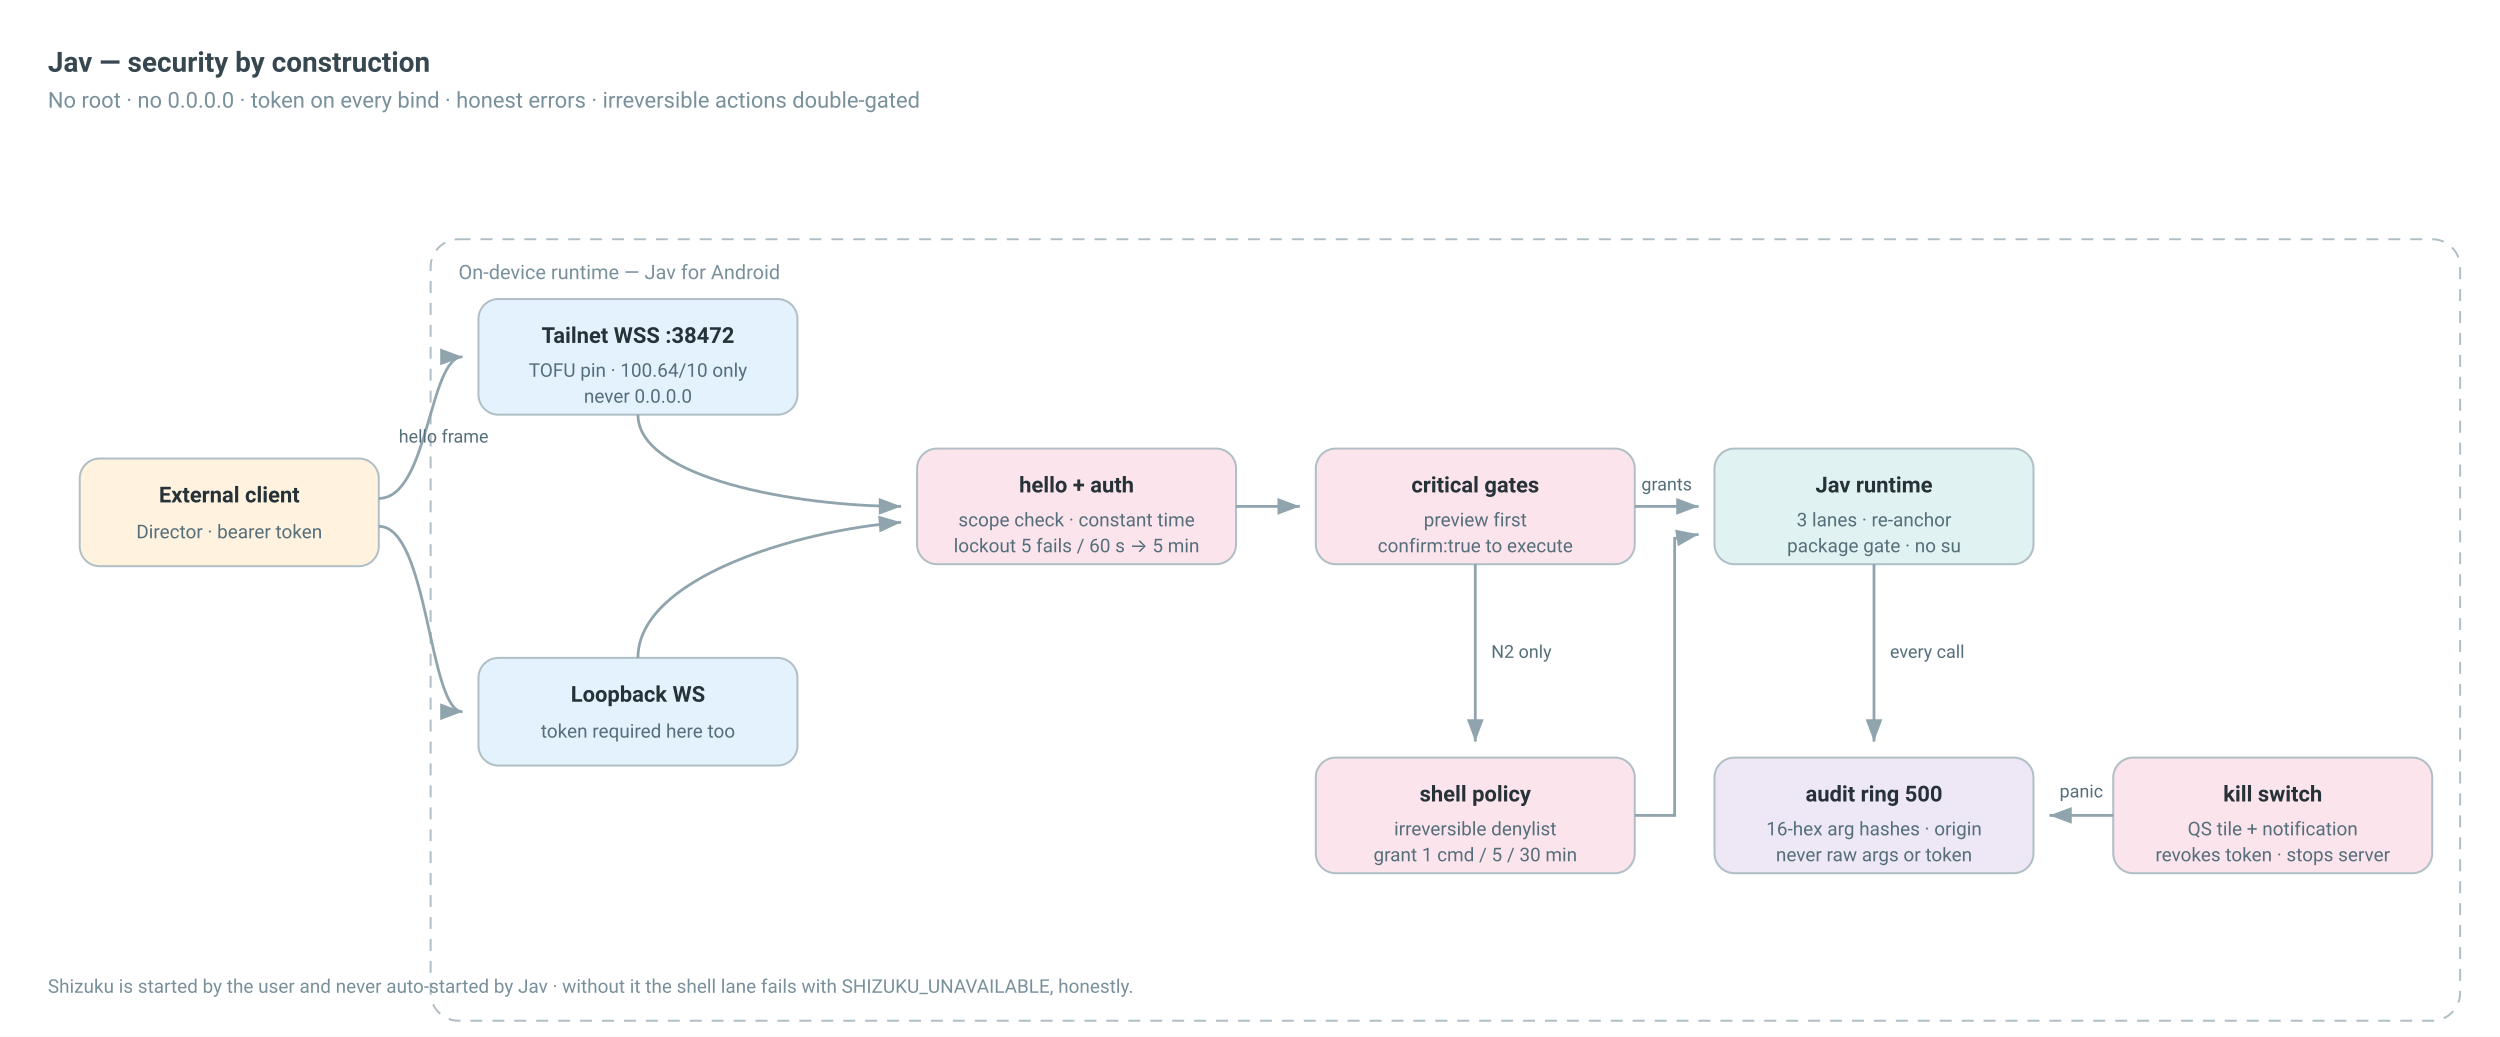
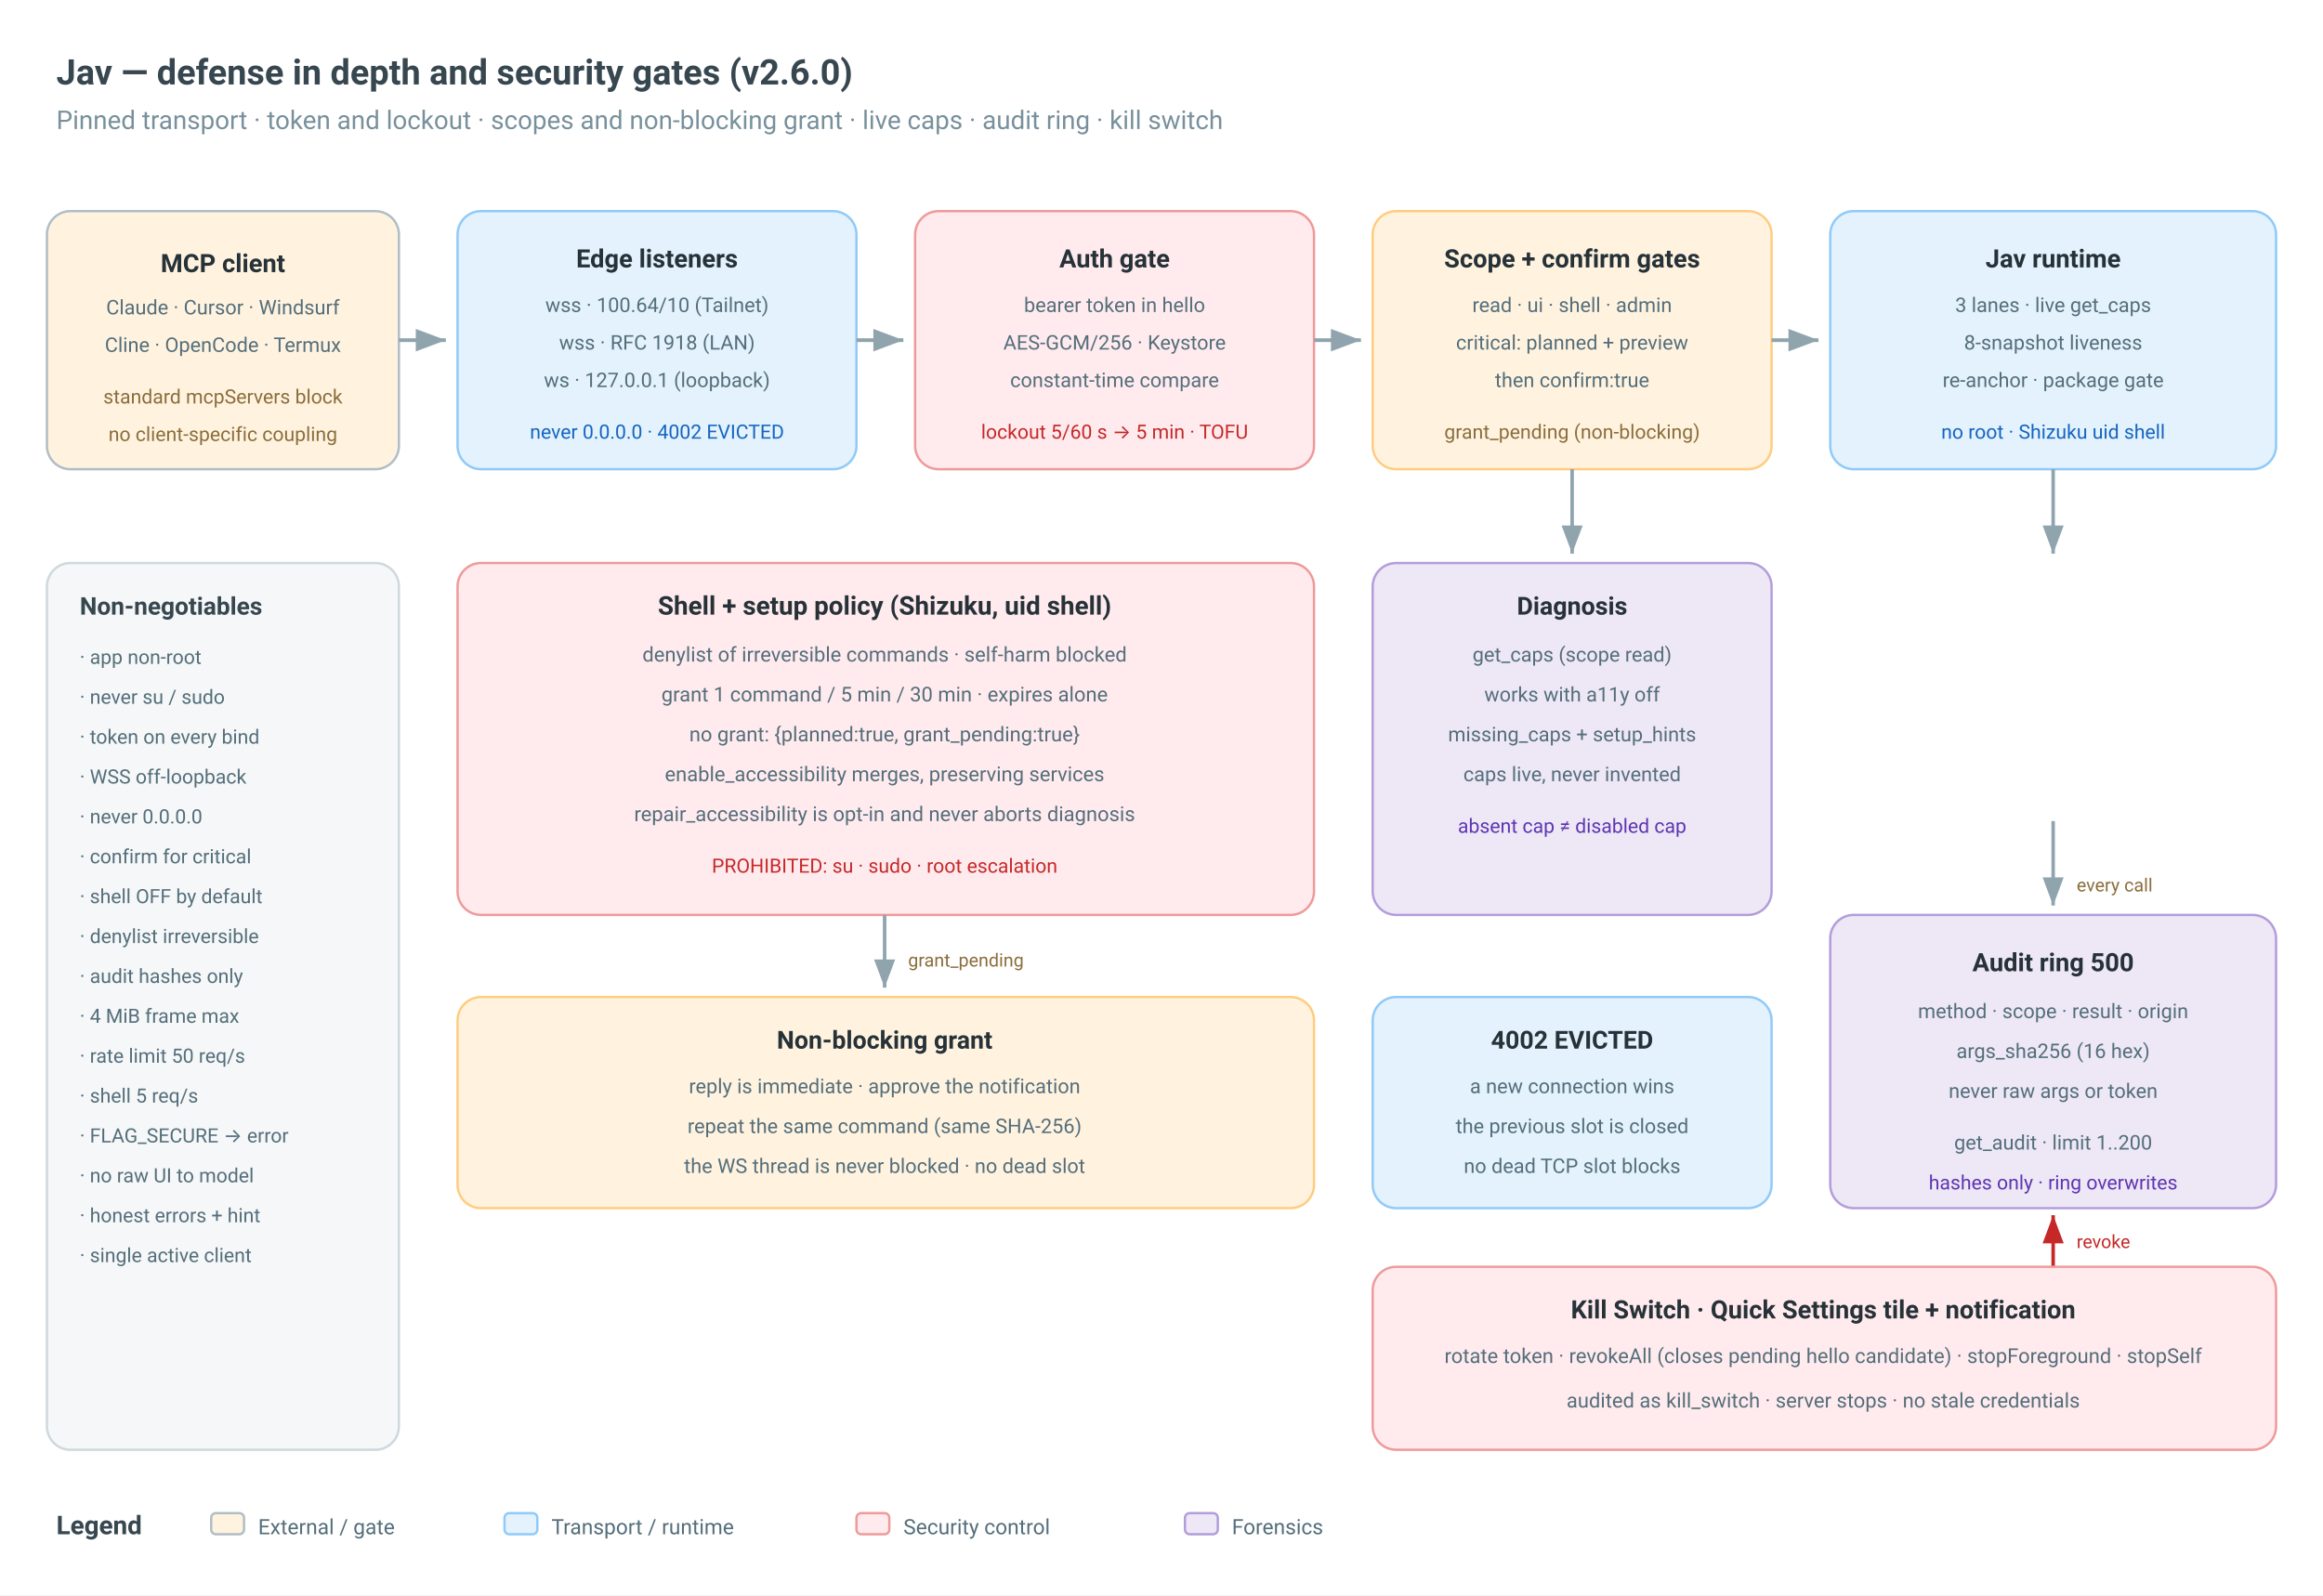
- <svg xmlns="http://www.w3.org/2000/svg" width="1254" height="520" viewBox="0 0 1254 520" role="img" aria-label="Jav security by construction">
+ <svg xmlns="http://www.w3.org/2000/svg" width="990" height="680" viewBox="0 0 990 680" role="img" aria-label="Jav defense in depth and security gates (v2.6.0)">
  <defs>
-     <marker id="sb" markerWidth="9" markerHeight="9" refX="8" refY="3" orient="auto" markerUnits="strokeWidth">
+     <marker id="arrow" markerWidth="9" markerHeight="9" refX="8" refY="3" orient="auto" markerUnits="strokeWidth">
      <path d="M0,0 L8,3 L0,6 z" fill="#90A4AE" />
    </marker>
+     <marker id="arrow-red" markerWidth="9" markerHeight="9" refX="8" refY="3" orient="auto" markerUnits="strokeWidth">
+       <path d="M0,0 L8,3 L0,6 z" fill="#C62828" />
+     </marker>
+     <marker id="arrow-dashed" markerWidth="9" markerHeight="9" refX="8" refY="3" orient="auto" markerUnits="strokeWidth">
+       <path d="M0,0 L8,3 L0,6 z" fill="#5E35B1" />
+     </marker>
  </defs>
-   <rect x="0" y="0" width="1254" height="520" fill="#FFFFFF" />
-   <text x="24" y="36" font-family="ui-sans-serif, system-ui, -apple-system, Segoe UI, Roboto, sans-serif" font-size="14" font-weight="600" fill="#37474F">Jav — security by construction</text>
-   <text x="24" y="54" font-family="ui-sans-serif, system-ui, -apple-system, Segoe UI, Roboto, sans-serif" font-size="11" fill="#78909C">No root · no 0.0.0.0 · token on every bind · honest errors · irreversible actions double-gated</text>
-   <rect x="216" y="120" width="1018" height="392" rx="14" fill="none" stroke="#B0BEC5" stroke-dasharray="6 5" />
-   <text x="230" y="140" font-family="ui-sans-serif, system-ui, -apple-system, Segoe UI, Roboto, sans-serif" font-size="10" fill="#78909C">On-device runtime — Jav for Android</text>
-   <rect x="40" y="230" width="150" height="54" rx="10" fill="#FFF3E0" stroke="#B0BEC5" />
-   <text x="115" y="252" text-anchor="middle" font-family="ui-sans-serif, system-ui, -apple-system, Segoe UI, Roboto, sans-serif" font-size="11" font-weight="600" fill="#263238">External client</text>
-   <text x="115" y="270" text-anchor="middle" font-family="ui-sans-serif, system-ui, -apple-system, Segoe UI, Roboto, sans-serif" font-size="9.5" fill="#546E7A">Director · bearer token</text>
-   <rect x="240" y="150" width="160" height="58" rx="10" fill="#E3F2FD" stroke="#B0BEC5" />
-   <text x="320" y="172" text-anchor="middle" font-family="ui-sans-serif, system-ui, -apple-system, Segoe UI, Roboto, sans-serif" font-size="11" font-weight="600" fill="#263238">Tailnet WSS :38472</text>
-   <text x="320" y="189" text-anchor="middle" font-family="ui-sans-serif, system-ui, -apple-system, Segoe UI, Roboto, sans-serif" font-size="9.5" fill="#546E7A">TOFU pin · 100.64/10 only</text>
-   <text x="320" y="202" text-anchor="middle" font-family="ui-sans-serif, system-ui, -apple-system, Segoe UI, Roboto, sans-serif" font-size="9.5" fill="#546E7A">never 0.0.0.0</text>
-   <rect x="240" y="330" width="160" height="54" rx="10" fill="#E3F2FD" stroke="#B0BEC5" />
-   <text x="320" y="352" text-anchor="middle" font-family="ui-sans-serif, system-ui, -apple-system, Segoe UI, Roboto, sans-serif" font-size="11" font-weight="600" fill="#263238">Loopback WS</text>
-   <text x="320" y="370" text-anchor="middle" font-family="ui-sans-serif, system-ui, -apple-system, Segoe UI, Roboto, sans-serif" font-size="9.5" fill="#546E7A">token required here too</text>
-   <rect x="460" y="225" width="160" height="58" rx="10" fill="#FCE4EC" stroke="#B0BEC5" />
-   <text x="540" y="247" text-anchor="middle" font-family="ui-sans-serif, system-ui, -apple-system, Segoe UI, Roboto, sans-serif" font-size="11" font-weight="600" fill="#263238">hello + auth</text>
-   <text x="540" y="264" text-anchor="middle" font-family="ui-sans-serif, system-ui, -apple-system, Segoe UI, Roboto, sans-serif" font-size="9.5" fill="#546E7A">scope check · constant time</text>
-   <text x="540" y="277" text-anchor="middle" font-family="ui-sans-serif, system-ui, -apple-system, Segoe UI, Roboto, sans-serif" font-size="9.5" fill="#546E7A">lockout 5 fails / 60 s → 5 min</text>
-   <rect x="660" y="225" width="160" height="58" rx="10" fill="#FCE4EC" stroke="#B0BEC5" />
-   <text x="740" y="247" text-anchor="middle" font-family="ui-sans-serif, system-ui, -apple-system, Segoe UI, Roboto, sans-serif" font-size="11" font-weight="600" fill="#263238">critical gates</text>
-   <text x="740" y="264" text-anchor="middle" font-family="ui-sans-serif, system-ui, -apple-system, Segoe UI, Roboto, sans-serif" font-size="9.5" fill="#546E7A">preview first</text>
-   <text x="740" y="277" text-anchor="middle" font-family="ui-sans-serif, system-ui, -apple-system, Segoe UI, Roboto, sans-serif" font-size="9.5" fill="#546E7A">confirm:true to execute</text>
-   <rect x="860" y="225" width="160" height="58" rx="10" fill="#E0F2F1" stroke="#B0BEC5" />
-   <text x="940" y="247" text-anchor="middle" font-family="ui-sans-serif, system-ui, -apple-system, Segoe UI, Roboto, sans-serif" font-size="11" font-weight="600" fill="#263238">Jav runtime</text>
-   <text x="940" y="264" text-anchor="middle" font-family="ui-sans-serif, system-ui, -apple-system, Segoe UI, Roboto, sans-serif" font-size="9.5" fill="#546E7A">3 lanes · re-anchor</text>
-   <text x="940" y="277" text-anchor="middle" font-family="ui-sans-serif, system-ui, -apple-system, Segoe UI, Roboto, sans-serif" font-size="9.5" fill="#546E7A">package gate · no su</text>
-   <rect x="660" y="380" width="160" height="58" rx="10" fill="#FCE4EC" stroke="#B0BEC5" />
-   <text x="740" y="402" text-anchor="middle" font-family="ui-sans-serif, system-ui, -apple-system, Segoe UI, Roboto, sans-serif" font-size="11" font-weight="600" fill="#263238">shell policy</text>
-   <text x="740" y="419" text-anchor="middle" font-family="ui-sans-serif, system-ui, -apple-system, Segoe UI, Roboto, sans-serif" font-size="9.5" fill="#546E7A">irreversible denylist</text>
-   <text x="740" y="432" text-anchor="middle" font-family="ui-sans-serif, system-ui, -apple-system, Segoe UI, Roboto, sans-serif" font-size="9.5" fill="#546E7A">grant 1 cmd / 5 / 30 min</text>
-   <rect x="860" y="380" width="160" height="58" rx="10" fill="#EDE7F6" stroke="#B0BEC5" />
-   <text x="940" y="402" text-anchor="middle" font-family="ui-sans-serif, system-ui, -apple-system, Segoe UI, Roboto, sans-serif" font-size="11" font-weight="600" fill="#263238">audit ring 500</text>
-   <text x="940" y="419" text-anchor="middle" font-family="ui-sans-serif, system-ui, -apple-system, Segoe UI, Roboto, sans-serif" font-size="9.5" fill="#546E7A">16-hex arg hashes · origin</text>
-   <text x="940" y="432" text-anchor="middle" font-family="ui-sans-serif, system-ui, -apple-system, Segoe UI, Roboto, sans-serif" font-size="9.5" fill="#546E7A">never raw args or token</text>
-   <rect x="1060" y="380" width="160" height="58" rx="10" fill="#FCE4EC" stroke="#B0BEC5" />
-   <text x="1140" y="402" text-anchor="middle" font-family="ui-sans-serif, system-ui, -apple-system, Segoe UI, Roboto, sans-serif" font-size="11" font-weight="600" fill="#263238">kill switch</text>
-   <text x="1140" y="419" text-anchor="middle" font-family="ui-sans-serif, system-ui, -apple-system, Segoe UI, Roboto, sans-serif" font-size="9.5" fill="#546E7A">QS tile + notification</text>
-   <text x="1140" y="432" text-anchor="middle" font-family="ui-sans-serif, system-ui, -apple-system, Segoe UI, Roboto, sans-serif" font-size="9.5" fill="#546E7A">revokes token · stops server</text>
-   <path d="M190,250 C215,250 215,179 232,179" fill="none" stroke="#90A4AE" stroke-width="1.4" marker-end="url(#sb)" />
-   <path d="M190,264 C215,264 215,357 232,357" fill="none" stroke="#90A4AE" stroke-width="1.4" marker-end="url(#sb)" />
-   <text x="200" y="222" font-family="ui-sans-serif, system-ui, -apple-system, Segoe UI, Roboto, sans-serif" font-size="9" fill="#546E7A">hello frame</text>
-   <path d="M320,208 C320,240 400,254 452,254" fill="none" stroke="#90A4AE" stroke-width="1.4" marker-end="url(#sb)" />
-   <path d="M320,330 C320,290 400,266 452,262" fill="none" stroke="#90A4AE" stroke-width="1.4" marker-end="url(#sb)" />
-   <line x1="620" y1="254" x2="652" y2="254" stroke="#90A4AE" stroke-width="1.4" marker-end="url(#sb)" />
-   <line x1="820" y1="254" x2="852" y2="254" stroke="#90A4AE" stroke-width="1.4" marker-end="url(#sb)" />
-   <text x="836" y="246" text-anchor="middle" font-family="ui-sans-serif, system-ui, -apple-system, Segoe UI, Roboto, sans-serif" font-size="9" fill="#546E7A">grants</text>
-   <line x1="740" y1="283" x2="740" y2="372" stroke="#90A4AE" stroke-width="1.4" marker-end="url(#sb)" />
-   <text x="748" y="330" font-family="ui-sans-serif, system-ui, -apple-system, Segoe UI, Roboto, sans-serif" font-size="9" fill="#546E7A">N2 only</text>
-   <path d="M820,409 L840,409 L840,270 L852,268" fill="none" stroke="#90A4AE" stroke-width="1.4" marker-end="url(#sb)" />
-   <line x1="940" y1="283" x2="940" y2="372" stroke="#90A4AE" stroke-width="1.4" marker-end="url(#sb)" />
-   <text x="948" y="330" font-family="ui-sans-serif, system-ui, -apple-system, Segoe UI, Roboto, sans-serif" font-size="9" fill="#546E7A">every call</text>
-   <line x1="1060" y1="409" x2="1028" y2="409" stroke="#90A4AE" stroke-width="1.4" marker-end="url(#sb)" />
-   <text x="1044" y="400" text-anchor="middle" font-family="ui-sans-serif, system-ui, -apple-system, Segoe UI, Roboto, sans-serif" font-size="9" fill="#546E7A">panic</text>
-   <text x="24" y="498" font-family="ui-sans-serif, system-ui, -apple-system, Segoe UI, Roboto, sans-serif" font-size="9.5" fill="#78909C">Shizuku is started by the user and never auto-started by Jav · without it the shell lane fails with SHIZUKU_UNAVAILABLE, honestly.</text>
+   <rect x="0" y="0" width="990" height="680" fill="#FFFFFF" />
+   <text x="24" y="36" font-family="ui-sans-serif, system-ui, -apple-system, Segoe UI, Roboto, sans-serif" font-size="15" font-weight="600" fill="#37474F">Jav — defense in depth and security gates (v2.6.0)</text>
+   <text x="24" y="55" font-family="ui-sans-serif, system-ui, -apple-system, Segoe UI, Roboto, sans-serif" font-size="11" fill="#78909C">Pinned transport · token and lockout · scopes and non-blocking grant · live caps · audit ring · kill switch</text>
+   <rect x="20" y="90" width="150" height="110" rx="10" fill="#FFF3E0" stroke="#B0BEC5" />
+   <text x="95" y="116" text-anchor="middle" font-family="ui-sans-serif, system-ui, -apple-system, Segoe UI, Roboto, sans-serif" font-size="10.8" font-weight="600" fill="#263238">MCP client</text>
+   <text x="95" y="134" text-anchor="middle" font-family="ui-sans-serif, system-ui, -apple-system, Segoe UI, Roboto, sans-serif" font-size="8.6" fill="#546E7A">Claude · Cursor · Windsurf</text>
+   <text x="95" y="150" text-anchor="middle" font-family="ui-sans-serif, system-ui, -apple-system, Segoe UI, Roboto, sans-serif" font-size="8.6" fill="#546E7A">Cline · OpenCode · Termux</text>
+   <text x="95" y="172" text-anchor="middle" font-family="ui-sans-serif, system-ui, -apple-system, Segoe UI, Roboto, sans-serif" font-size="8.4" fill="#8A6D3B">standard mcpServers block</text>
+   <text x="95" y="188" text-anchor="middle" font-family="ui-sans-serif, system-ui, -apple-system, Segoe UI, Roboto, sans-serif" font-size="8.4" fill="#8A6D3B">no client-specific coupling</text>
+   <path d="M 170 145 L 190 145" fill="none" stroke="#90A4AE" stroke-width="1.6" marker-end="url(#arrow)" />
+   <rect x="195" y="90" width="170" height="110" rx="10" fill="#E3F2FD" stroke="#90CAF9" />
+   <text x="280" y="114" text-anchor="middle" font-family="ui-sans-serif, system-ui, -apple-system, Segoe UI, Roboto, sans-serif" font-size="10.8" font-weight="600" fill="#263238">Edge listeners</text>
+   <text x="280" y="133" text-anchor="middle" font-family="ui-sans-serif, system-ui, -apple-system, Segoe UI, Roboto, sans-serif" font-size="8.6" fill="#546E7A">wss · 100.64/10 (Tailnet)</text>
+   <text x="280" y="149" text-anchor="middle" font-family="ui-sans-serif, system-ui, -apple-system, Segoe UI, Roboto, sans-serif" font-size="8.6" fill="#546E7A">wss · RFC 1918 (LAN)</text>
+   <text x="280" y="165" text-anchor="middle" font-family="ui-sans-serif, system-ui, -apple-system, Segoe UI, Roboto, sans-serif" font-size="8.6" fill="#546E7A">ws · 127.0.0.1 (loopback)</text>
+   <text x="280" y="187" text-anchor="middle" font-family="ui-sans-serif, system-ui, -apple-system, Segoe UI, Roboto, sans-serif" font-size="8.4" fill="#1565C0">never 0.0.0.0 · 4002 EVICTED</text>
+   <path d="M 365 145 L 385 145" fill="none" stroke="#90A4AE" stroke-width="1.6" marker-end="url(#arrow)" />
+   <rect x="390" y="90" width="170" height="110" rx="10" fill="#FFEBEE" stroke="#EF9A9A" />
+   <text x="475" y="114" text-anchor="middle" font-family="ui-sans-serif, system-ui, -apple-system, Segoe UI, Roboto, sans-serif" font-size="10.8" font-weight="600" fill="#263238">Auth gate</text>
+   <text x="475" y="133" text-anchor="middle" font-family="ui-sans-serif, system-ui, -apple-system, Segoe UI, Roboto, sans-serif" font-size="8.6" fill="#546E7A">bearer token in hello</text>
+   <text x="475" y="149" text-anchor="middle" font-family="ui-sans-serif, system-ui, -apple-system, Segoe UI, Roboto, sans-serif" font-size="8.6" fill="#546E7A">AES-GCM/256 · Keystore</text>
+   <text x="475" y="165" text-anchor="middle" font-family="ui-sans-serif, system-ui, -apple-system, Segoe UI, Roboto, sans-serif" font-size="8.6" fill="#546E7A">constant-time compare</text>
+   <text x="475" y="187" text-anchor="middle" font-family="ui-sans-serif, system-ui, -apple-system, Segoe UI, Roboto, sans-serif" font-size="8.4" fill="#C62828">lockout 5/60 s → 5 min · TOFU</text>
+   <path d="M 560 145 L 580 145" fill="none" stroke="#90A4AE" stroke-width="1.6" marker-end="url(#arrow)" />
+   <rect x="585" y="90" width="170" height="110" rx="10" fill="#FFF3E0" stroke="#FFCC80" />
+   <text x="670" y="114" text-anchor="middle" font-family="ui-sans-serif, system-ui, -apple-system, Segoe UI, Roboto, sans-serif" font-size="10.8" font-weight="600" fill="#263238">Scope + confirm gates</text>
+   <text x="670" y="133" text-anchor="middle" font-family="ui-sans-serif, system-ui, -apple-system, Segoe UI, Roboto, sans-serif" font-size="8.6" fill="#546E7A">read · ui · shell · admin</text>
+   <text x="670" y="149" text-anchor="middle" font-family="ui-sans-serif, system-ui, -apple-system, Segoe UI, Roboto, sans-serif" font-size="8.6" fill="#546E7A">critical: planned + preview</text>
+   <text x="670" y="165" text-anchor="middle" font-family="ui-sans-serif, system-ui, -apple-system, Segoe UI, Roboto, sans-serif" font-size="8.6" fill="#546E7A">then confirm:true</text>
+   <text x="670" y="187" text-anchor="middle" font-family="ui-sans-serif, system-ui, -apple-system, Segoe UI, Roboto, sans-serif" font-size="8.4" fill="#8A6D3B">grant_pending (non-blocking)</text>
+   <path d="M 755 145 L 775 145" fill="none" stroke="#90A4AE" stroke-width="1.6" marker-end="url(#arrow)" />
+   <rect x="780" y="90" width="190" height="110" rx="10" fill="#E3F2FD" stroke="#90CAF9" />
+   <text x="875" y="114" text-anchor="middle" font-family="ui-sans-serif, system-ui, -apple-system, Segoe UI, Roboto, sans-serif" font-size="10.8" font-weight="600" fill="#263238">Jav runtime</text>
+   <text x="875" y="133" text-anchor="middle" font-family="ui-sans-serif, system-ui, -apple-system, Segoe UI, Roboto, sans-serif" font-size="8.6" fill="#546E7A">3 lanes · live get_caps</text>
+   <text x="875" y="149" text-anchor="middle" font-family="ui-sans-serif, system-ui, -apple-system, Segoe UI, Roboto, sans-serif" font-size="8.6" fill="#546E7A">8-snapshot liveness</text>
+   <text x="875" y="165" text-anchor="middle" font-family="ui-sans-serif, system-ui, -apple-system, Segoe UI, Roboto, sans-serif" font-size="8.6" fill="#546E7A">re-anchor · package gate</text>
+   <text x="875" y="187" text-anchor="middle" font-family="ui-sans-serif, system-ui, -apple-system, Segoe UI, Roboto, sans-serif" font-size="8.4" fill="#1565C0">no root · Shizuku uid shell</text>
+   <path d="M 670 200 L 670 236" fill="none" stroke="#90A4AE" stroke-width="1.5" marker-end="url(#arrow)" />
+   <rect x="195" y="240" width="365" height="150" rx="10" fill="#FFEBEE" stroke="#EF9A9A" />
+   <text x="377" y="262" text-anchor="middle" font-family="ui-sans-serif, system-ui, -apple-system, Segoe UI, Roboto, sans-serif" font-size="11" font-weight="600" fill="#263238">Shell + setup policy (Shizuku, uid shell)</text>
+   <text x="377" y="282" text-anchor="middle" font-family="ui-sans-serif, system-ui, -apple-system, Segoe UI, Roboto, sans-serif" font-size="8.7" fill="#546E7A">denylist of irreversible commands · self-harm blocked</text>
+   <text x="377" y="299" text-anchor="middle" font-family="ui-sans-serif, system-ui, -apple-system, Segoe UI, Roboto, sans-serif" font-size="8.7" fill="#546E7A">grant 1 command / 5 min / 30 min · expires alone</text>
+   <text x="377" y="316" text-anchor="middle" font-family="ui-sans-serif, system-ui, -apple-system, Segoe UI, Roboto, sans-serif" font-size="8.7" fill="#546E7A">no grant: {planned:true, grant_pending:true}</text>
+   <text x="377" y="333" text-anchor="middle" font-family="ui-sans-serif, system-ui, -apple-system, Segoe UI, Roboto, sans-serif" font-size="8.7" fill="#546E7A">enable_accessibility merges, preserving services</text>
+   <text x="377" y="350" text-anchor="middle" font-family="ui-sans-serif, system-ui, -apple-system, Segoe UI, Roboto, sans-serif" font-size="8.7" fill="#546E7A">repair_accessibility is opt-in and never aborts diagnosis</text>
+   <text x="377" y="372" text-anchor="middle" font-family="ui-sans-serif, system-ui, -apple-system, Segoe UI, Roboto, sans-serif" font-size="8.4" fill="#C62828">PROHIBITED: su · sudo · root escalation</text>
+   <path d="M 875 200 L 875 236" fill="none" stroke="#90A4AE" stroke-width="1.5" marker-end="url(#arrow)" />
+   <rect x="585" y="240" width="170" height="150" rx="10" fill="#EDE7F6" stroke="#B39DDB" />
+   <text x="670" y="262" text-anchor="middle" font-family="ui-sans-serif, system-ui, -apple-system, Segoe UI, Roboto, sans-serif" font-size="10.6" font-weight="600" fill="#263238">Diagnosis</text>
+   <text x="670" y="282" text-anchor="middle" font-family="ui-sans-serif, system-ui, -apple-system, Segoe UI, Roboto, sans-serif" font-size="8.6" fill="#546E7A">get_caps (scope read)</text>
+   <text x="670" y="299" text-anchor="middle" font-family="ui-sans-serif, system-ui, -apple-system, Segoe UI, Roboto, sans-serif" font-size="8.6" fill="#546E7A">works with a11y off</text>
+   <text x="670" y="316" text-anchor="middle" font-family="ui-sans-serif, system-ui, -apple-system, Segoe UI, Roboto, sans-serif" font-size="8.6" fill="#546E7A">missing_caps + setup_hints</text>
+   <text x="670" y="333" text-anchor="middle" font-family="ui-sans-serif, system-ui, -apple-system, Segoe UI, Roboto, sans-serif" font-size="8.6" fill="#546E7A">caps live, never invented</text>
+   <text x="670" y="355" text-anchor="middle" font-family="ui-sans-serif, system-ui, -apple-system, Segoe UI, Roboto, sans-serif" font-size="8.4" fill="#5E35B1">absent cap ≠ disabled cap</text>
+   <path d="M 377 390 L 377 421" fill="none" stroke="#90A4AE" stroke-width="1.5" marker-end="url(#arrow)" />
+   <text x="387" y="412" font-family="ui-sans-serif, system-ui, -apple-system, Segoe UI, Roboto, sans-serif" font-size="7.8" fill="#8A6D3B">grant_pending</text>
+   <rect x="195" y="425" width="365" height="90" rx="10" fill="#FFF3E0" stroke="#FFCC80" />
+   <text x="377" y="447" text-anchor="middle" font-family="ui-sans-serif, system-ui, -apple-system, Segoe UI, Roboto, sans-serif" font-size="10.6" font-weight="600" fill="#263238">Non-blocking grant</text>
+   <text x="377" y="466" text-anchor="middle" font-family="ui-sans-serif, system-ui, -apple-system, Segoe UI, Roboto, sans-serif" font-size="8.6" fill="#546E7A">reply is immediate · approve the notification</text>
+   <text x="377" y="483" text-anchor="middle" font-family="ui-sans-serif, system-ui, -apple-system, Segoe UI, Roboto, sans-serif" font-size="8.6" fill="#546E7A">repeat the same command (same SHA-256)</text>
+   <text x="377" y="500" text-anchor="middle" font-family="ui-sans-serif, system-ui, -apple-system, Segoe UI, Roboto, sans-serif" font-size="8.6" fill="#546E7A">the WS thread is never blocked · no dead slot</text>
+   <rect x="585" y="425" width="170" height="90" rx="10" fill="#E3F2FD" stroke="#90CAF9" />
+   <text x="670" y="447" text-anchor="middle" font-family="ui-sans-serif, system-ui, -apple-system, Segoe UI, Roboto, sans-serif" font-size="10.6" font-weight="600" fill="#263238">4002 EVICTED</text>
+   <text x="670" y="466" text-anchor="middle" font-family="ui-sans-serif, system-ui, -apple-system, Segoe UI, Roboto, sans-serif" font-size="8.6" fill="#546E7A">a new connection wins</text>
+   <text x="670" y="483" text-anchor="middle" font-family="ui-sans-serif, system-ui, -apple-system, Segoe UI, Roboto, sans-serif" font-size="8.6" fill="#546E7A">the previous slot is closed</text>
+   <text x="670" y="500" text-anchor="middle" font-family="ui-sans-serif, system-ui, -apple-system, Segoe UI, Roboto, sans-serif" font-size="8.6" fill="#546E7A">no dead TCP slot blocks</text>
+   <path d="M 875 350 L 875 386" fill="none" stroke="#90A4AE" stroke-width="1.5" marker-end="url(#arrow)" />
+   <text x="885" y="380" font-family="ui-sans-serif, system-ui, -apple-system, Segoe UI, Roboto, sans-serif" font-size="7.8" fill="#8A6D3B">every call</text>
+   <rect x="780" y="390" width="190" height="125" rx="10" fill="#EDE7F6" stroke="#B39DDB" />
+   <text x="875" y="414" text-anchor="middle" font-family="ui-sans-serif, system-ui, -apple-system, Segoe UI, Roboto, sans-serif" font-size="10.8" font-weight="600" fill="#263238">Audit ring 500</text>
+   <text x="875" y="434" text-anchor="middle" font-family="ui-sans-serif, system-ui, -apple-system, Segoe UI, Roboto, sans-serif" font-size="8.6" fill="#546E7A">method · scope · result · origin</text>
+   <text x="875" y="451" text-anchor="middle" font-family="ui-sans-serif, system-ui, -apple-system, Segoe UI, Roboto, sans-serif" font-size="8.6" fill="#546E7A">args_sha256 (16 hex)</text>
+   <text x="875" y="468" text-anchor="middle" font-family="ui-sans-serif, system-ui, -apple-system, Segoe UI, Roboto, sans-serif" font-size="8.6" fill="#546E7A">never raw args or token</text>
+   <text x="875" y="490" text-anchor="middle" font-family="ui-sans-serif, system-ui, -apple-system, Segoe UI, Roboto, sans-serif" font-size="8.6" fill="#546E7A">get_audit · limit 1..200</text>
+   <text x="875" y="507" text-anchor="middle" font-family="ui-sans-serif, system-ui, -apple-system, Segoe UI, Roboto, sans-serif" font-size="8.4" fill="#5E35B1">hashes only · ring overwrites</text>
+   <path d="M 875 540 L 875 518" fill="none" stroke="#C62828" stroke-width="1.5" marker-end="url(#arrow-red)" />
+   <text x="885" y="532" font-family="ui-sans-serif, system-ui, -apple-system, Segoe UI, Roboto, sans-serif" font-size="7.8" fill="#C62828">revoke</text>
+   <rect x="585" y="540" width="385" height="78" rx="10" fill="#FFEBEE" stroke="#EF9A9A" />
+   <text x="777" y="562" text-anchor="middle" font-family="ui-sans-serif, system-ui, -apple-system, Segoe UI, Roboto, sans-serif" font-size="10.8" font-weight="600" fill="#263238">Kill Switch · Quick Settings tile + notification</text>
+   <text x="777" y="581" text-anchor="middle" font-family="ui-sans-serif, system-ui, -apple-system, Segoe UI, Roboto, sans-serif" font-size="8.7" fill="#546E7A">rotate token · revokeAll (closes pending hello candidate) · stopForeground · stopSelf</text>
+   <text x="777" y="600" text-anchor="middle" font-family="ui-sans-serif, system-ui, -apple-system, Segoe UI, Roboto, sans-serif" font-size="8.7" fill="#546E7A">audited as kill_switch · server stops · no stale credentials</text>
+   <rect x="20" y="240" width="150" height="378" rx="10" fill="#F5F7F8" stroke="#CFD8DC" />
+   <text x="34" y="262" font-family="ui-sans-serif, system-ui, -apple-system, Segoe UI, Roboto, sans-serif" font-size="10.4" font-weight="600" fill="#37474F">Non-negotiables</text>
+   <text x="34" y="283" font-family="ui-sans-serif, system-ui, -apple-system, Segoe UI, Roboto, sans-serif" font-size="8.4" fill="#546E7A">· app non-root</text>
+   <text x="34" y="300" font-family="ui-sans-serif, system-ui, -apple-system, Segoe UI, Roboto, sans-serif" font-size="8.4" fill="#546E7A">· never su / sudo</text>
+   <text x="34" y="317" font-family="ui-sans-serif, system-ui, -apple-system, Segoe UI, Roboto, sans-serif" font-size="8.4" fill="#546E7A">· token on every bind</text>
+   <text x="34" y="334" font-family="ui-sans-serif, system-ui, -apple-system, Segoe UI, Roboto, sans-serif" font-size="8.4" fill="#546E7A">· WSS off-loopback</text>
+   <text x="34" y="351" font-family="ui-sans-serif, system-ui, -apple-system, Segoe UI, Roboto, sans-serif" font-size="8.4" fill="#546E7A">· never 0.0.0.0</text>
+   <text x="34" y="368" font-family="ui-sans-serif, system-ui, -apple-system, Segoe UI, Roboto, sans-serif" font-size="8.4" fill="#546E7A">· confirm for critical</text>
+   <text x="34" y="385" font-family="ui-sans-serif, system-ui, -apple-system, Segoe UI, Roboto, sans-serif" font-size="8.4" fill="#546E7A">· shell OFF by default</text>
+   <text x="34" y="402" font-family="ui-sans-serif, system-ui, -apple-system, Segoe UI, Roboto, sans-serif" font-size="8.4" fill="#546E7A">· denylist irreversible</text>
+   <text x="34" y="419" font-family="ui-sans-serif, system-ui, -apple-system, Segoe UI, Roboto, sans-serif" font-size="8.4" fill="#546E7A">· audit hashes only</text>
+   <text x="34" y="436" font-family="ui-sans-serif, system-ui, -apple-system, Segoe UI, Roboto, sans-serif" font-size="8.4" fill="#546E7A">· 4 MiB frame max</text>
+   <text x="34" y="453" font-family="ui-sans-serif, system-ui, -apple-system, Segoe UI, Roboto, sans-serif" font-size="8.4" fill="#546E7A">· rate limit 50 req/s</text>
+   <text x="34" y="470" font-family="ui-sans-serif, system-ui, -apple-system, Segoe UI, Roboto, sans-serif" font-size="8.4" fill="#546E7A">· shell 5 req/s</text>
+   <text x="34" y="487" font-family="ui-sans-serif, system-ui, -apple-system, Segoe UI, Roboto, sans-serif" font-size="8.4" fill="#546E7A">· FLAG_SECURE → error</text>
+   <text x="34" y="504" font-family="ui-sans-serif, system-ui, -apple-system, Segoe UI, Roboto, sans-serif" font-size="8.4" fill="#546E7A">· no raw UI to model</text>
+   <text x="34" y="521" font-family="ui-sans-serif, system-ui, -apple-system, Segoe UI, Roboto, sans-serif" font-size="8.4" fill="#546E7A">· honest errors + hint</text>
+   <text x="34" y="538" font-family="ui-sans-serif, system-ui, -apple-system, Segoe UI, Roboto, sans-serif" font-size="8.4" fill="#546E7A">· single active client</text>
+   <text x="24" y="654" font-family="ui-sans-serif, system-ui, -apple-system, Segoe UI, Roboto, sans-serif" font-size="11" font-weight="600" fill="#37474F">Legend</text>
+   <rect x="90" y="645" width="14" height="9" rx="2" fill="#FFF3E0" stroke="#B0BEC5" />
+   <text x="110" y="654" font-family="ui-sans-serif, system-ui, -apple-system, Segoe UI, Roboto, sans-serif" font-size="9" fill="#546E7A">External / gate</text>
+   <rect x="215" y="645" width="14" height="9" rx="2" fill="#E3F2FD" stroke="#90CAF9" />
+   <text x="235" y="654" font-family="ui-sans-serif, system-ui, -apple-system, Segoe UI, Roboto, sans-serif" font-size="9" fill="#546E7A">Transport / runtime</text>
+   <rect x="365" y="645" width="14" height="9" rx="2" fill="#FFEBEE" stroke="#EF9A9A" />
+   <text x="385" y="654" font-family="ui-sans-serif, system-ui, -apple-system, Segoe UI, Roboto, sans-serif" font-size="9" fill="#546E7A">Security control</text>
+   <rect x="505" y="645" width="14" height="9" rx="2" fill="#EDE7F6" stroke="#B39DDB" />
+   <text x="525" y="654" font-family="ui-sans-serif, system-ui, -apple-system, Segoe UI, Roboto, sans-serif" font-size="9" fill="#546E7A">Forensics</text>
</svg>
